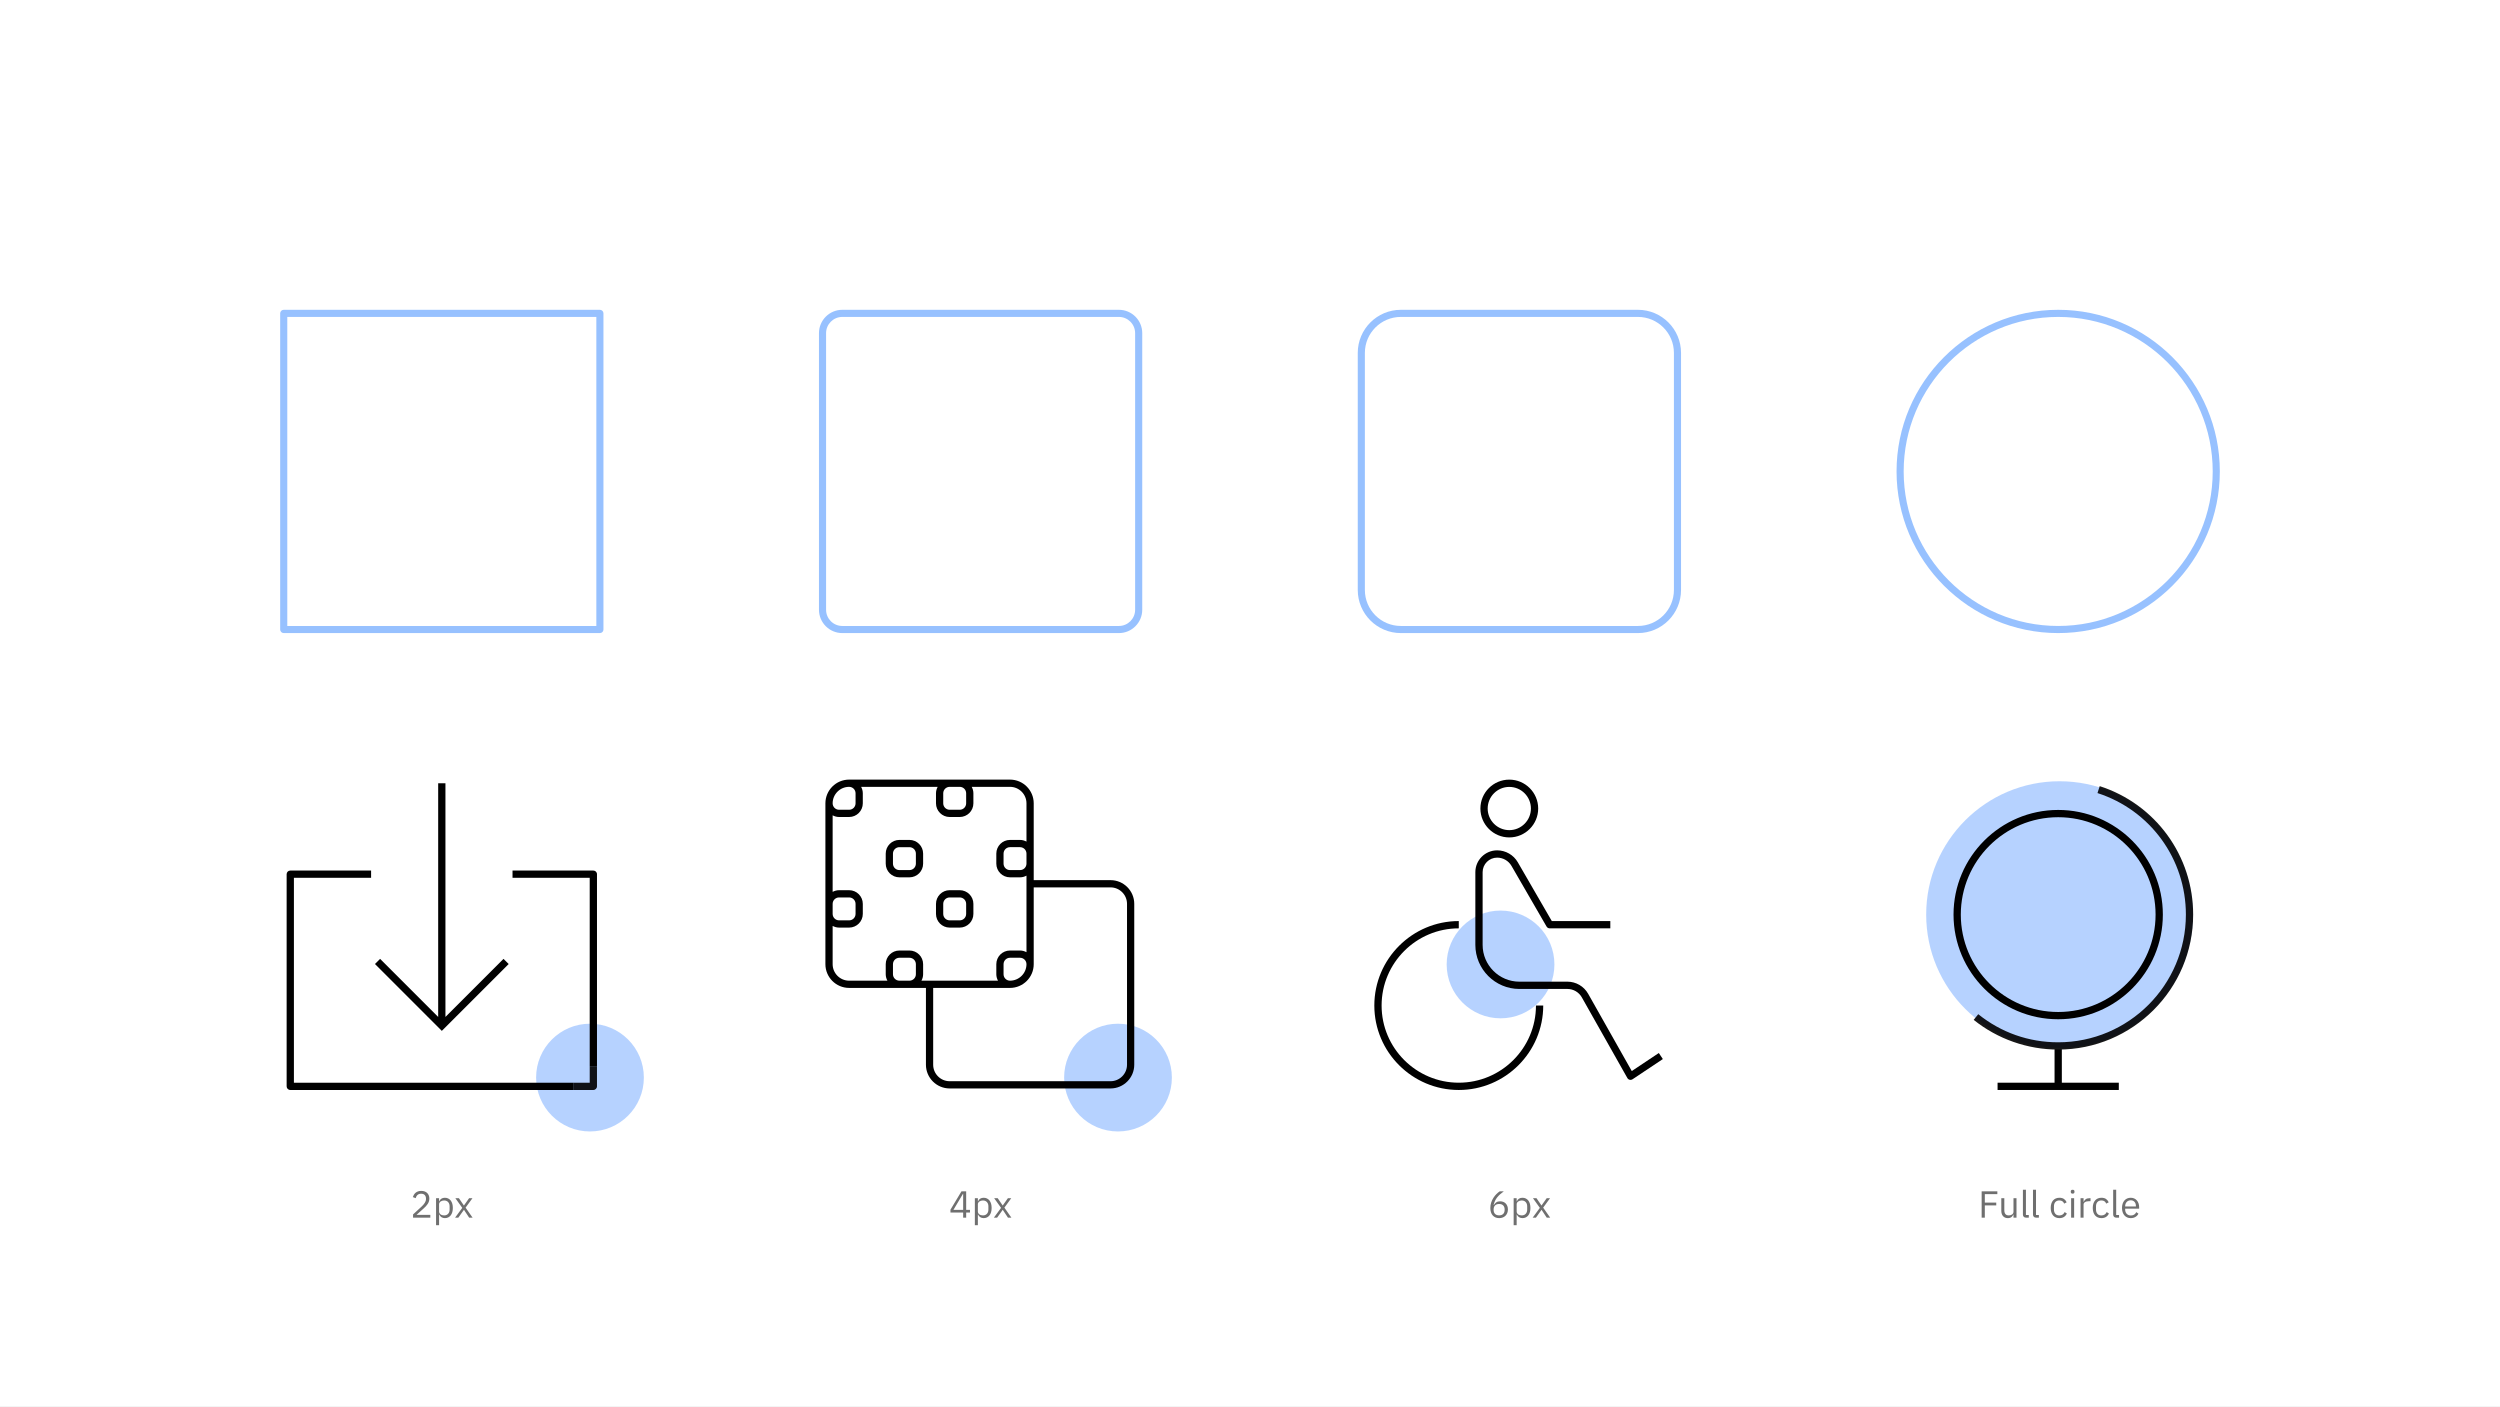
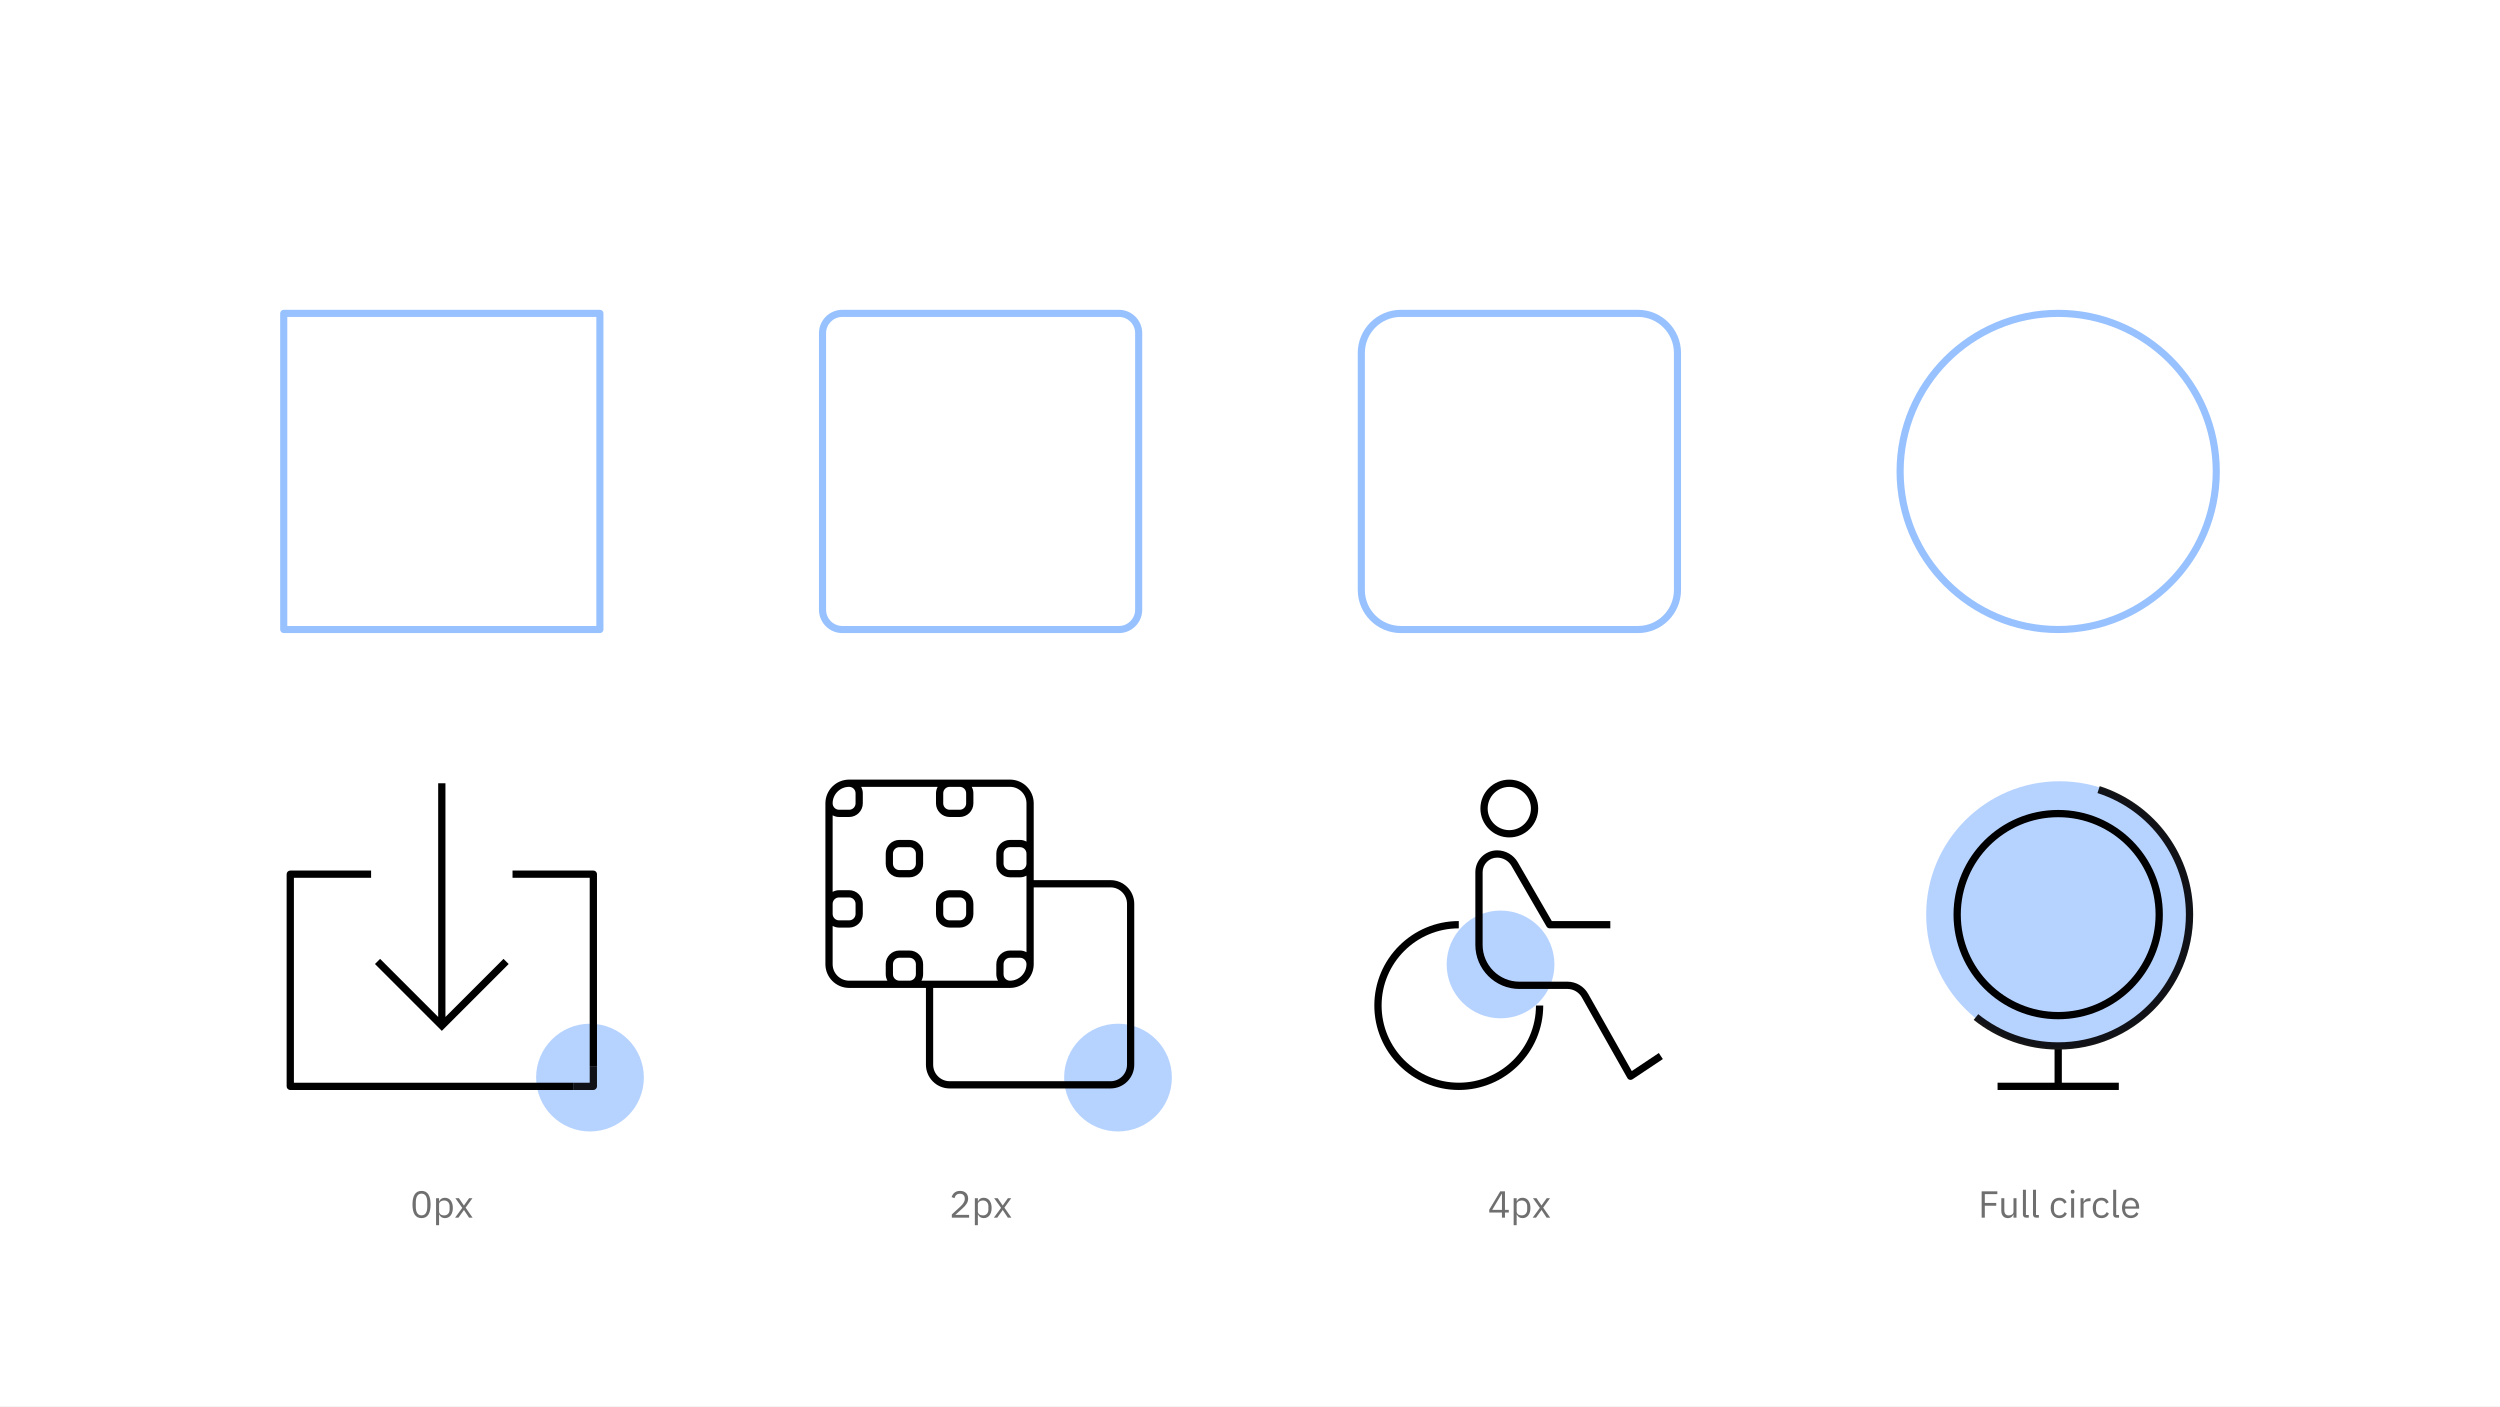
<svg xmlns="http://www.w3.org/2000/svg" width="928px" height="522px" viewBox="0 0 928 522" version="1.1">
  <g id="Artboard" stroke="none" stroke-width="1" fill="none" fill-rule="evenodd">
-     <rect id="Rectangle-3-Copy-45" fill="#FFFFFF" x="0" y="0" width="928" height="522" />
+     <rect id="Rectangle-3-Copy-36" fill="#FFFFFF" x="0" y="0" width="928" height="522" />
    <circle id="Oval-5-Copy-8" fill="#6EA6FF" style="mix-blend-mode: multiply;" opacity="0.5" cx="415" cy="400" r="20" />
    <g id="Group-9-Copy-2" transform="translate(504, 287)">
      <polygon id="Fill-1" points="0 120 120 120 120 0 0 0" />
      <g id="Group-8" transform="translate(3.75, 0)" fill="#000000">
        <path d="M52.5,5.101 C48.075,5.101 44.475,8.701 44.475,13.127 C44.475,17.548 48.075,21.148 52.5,21.148 C56.925,21.148 60.525,17.548 60.525,13.127 C60.525,8.701 56.925,5.101 52.5,5.101 M52.5,23.852 C46.586,23.852 41.775,19.04 41.775,13.127 C41.775,7.209 46.586,2.398 52.5,2.398 C58.414,2.398 63.225,7.209 63.225,13.127 C63.225,19.04 58.414,23.852 52.5,23.852" id="Fill-2" />
        <path d="M33.75,117.602 C16.462,117.602 2.4,103.535 2.4,86.251 C2.4,68.964 16.462,54.898 33.75,54.898 L33.75,57.602 C17.951,57.602 5.1,70.453 5.1,86.251 C5.1,102.05 17.951,114.898 33.75,114.898 C49.549,114.898 62.4,102.05 62.4,86.251 L65.1,86.251 C65.1,103.535 51.038,117.602 33.75,117.602" id="Fill-4" />
        <path d="M97.5,113.852 C97.395,113.852 97.29,113.837 97.189,113.814 C96.821,113.728 96.51,113.488 96.326,113.162 L79.425,83.225 C78.338,81.294 76.282,80.098 74.066,80.098 L56.25,80.102 C47.235,80.102 39.9,72.766 39.9,63.752 L39.9,36.744 C39.9,32.282 43.53,28.648 47.996,28.648 C51.142,28.648 54.079,30.343 55.654,33.069 L68.28,54.898 L90,54.898 L90,57.602 L67.5,57.602 C67.02,57.602 66.574,57.343 66.33,56.926 L53.318,34.423 C52.222,32.525 50.182,31.352 47.996,31.352 C45.019,31.352 42.6,33.774 42.6,36.744 L42.6,63.752 C42.6,71.274 48.724,77.398 56.25,77.398 L74.066,77.394 C77.257,77.394 80.209,79.119 81.776,81.898 L97.961,110.57 L108,103.876 L109.5,106.123 L98.25,113.623 C98.025,113.773 97.763,113.852 97.5,113.852" id="Fill-6" />
      </g>
    </g>
-     <path d="M106.641,232.359 L221.359,232.359 L221.359,117.641 L106.641,117.641 L106.641,232.359 Z M222.68,235 L105.32,235 C104.59,235 104,234.41 104,233.68 L104,116.32 C104,115.59 104.59,115 105.32,115 L222.68,115 C223.41,115 224,115.59 224,116.32 L224,233.68 C224,234.41 223.41,235 222.68,235 Z" id="Fill-1-Copy" fill="#97C1FF" />
-     <path d="M312.655,117.641 C309.34,117.641 306.641,120.34 306.641,123.655 L306.641,226.345 C306.641,229.66 309.34,232.359 312.655,232.359 L415.345,232.359 C418.66,232.359 421.359,229.66 421.359,226.345 L421.359,123.655 C421.359,120.34 418.66,117.641 415.345,117.641 L312.655,117.641 Z M415.345,235 L312.655,235 C307.884,235 304,231.116 304,226.345 L304,123.655 C304,118.884 307.884,115 312.655,115 L415.345,115 C420.116,115 424,118.884 424,123.655 L424,226.345 C424,231.116 420.116,235 415.345,235 Z" id="Fill-3-Copy" fill="#97C1FF" />
-     <path d="M519.99,117.641 C512.63,117.641 506.641,123.63 506.641,130.99 L506.641,219.01 C506.641,226.37 512.63,232.359 519.99,232.359 L608.01,232.359 C615.37,232.359 621.359,226.37 621.359,219.01 L621.359,130.99 C621.359,123.63 615.37,117.641 608.01,117.641 L519.99,117.641 Z M608.01,235 L519.99,235 C511.174,235 504,227.826 504,219.01 L504,130.99 C504,122.174 511.174,115 519.99,115 L608.01,115 C616.826,115 624,122.174 624,130.99 L624,219.01 C624,227.826 616.826,235 608.01,235 Z" id="Fill-4-Copy" fill="#97C1FF" />
+     <path d="M106.641,232.359 L221.359,232.359 L221.359,117.641 L106.641,117.641 L106.641,232.359 Z M222.68,235 L105.32,235 C104.59,235 104,234.41 104,233.68 L104,116.32 C104,115.59 104.59,115 105.32,115 L222.68,115 C223.41,115 224,115.59 224,116.32 L224,233.68 C224,234.41 223.41,235 222.68,235 L222.68,235 Z" id="Fill-1-Copy" fill="#97C1FF" />
+     <path d="M312.655,117.641 C309.34,117.641 306.641,120.34 306.641,123.655 L306.641,226.345 C306.641,229.66 309.34,232.359 312.655,232.359 L415.345,232.359 C418.66,232.359 421.359,229.66 421.359,226.345 L421.359,123.655 C421.359,120.34 418.66,117.641 415.345,117.641 L312.655,117.641 Z M415.345,235 L312.655,235 C307.884,235 304,231.116 304,226.345 L304,123.655 C304,118.884 307.884,115 312.655,115 L415.345,115 C420.116,115 424,118.884 424,123.655 L424,226.345 C424,231.116 420.116,235 415.345,235 L415.345,235 Z" id="Fill-3-Copy" fill="#97C1FF" />
+     <path d="M519.99,117.641 C512.63,117.641 506.641,123.63 506.641,130.99 L506.641,219.01 C506.641,226.37 512.63,232.359 519.99,232.359 L608.01,232.359 C615.37,232.359 621.359,226.37 621.359,219.01 L621.359,130.99 C621.359,123.63 615.37,117.641 608.01,117.641 L519.99,117.641 Z M608.01,235 L519.99,235 C511.174,235 504,227.826 504,219.01 L504,130.99 C504,122.174 511.174,115 519.99,115 L608.01,115 C616.826,115 624,122.174 624,130.99 L624,219.01 C624,227.826 616.826,235 608.01,235 L608.01,235 Z" id="Fill-4-Copy" fill="#97C1FF" />
    <path d="M764,117.641 C732.372,117.641 706.641,143.372 706.641,175 C706.641,206.628 732.372,232.359 764,232.359 C795.628,232.359 821.359,206.628 821.359,175 C821.359,143.372 795.628,117.641 764,117.641 M764,235 C730.916,235 704,208.084 704,175 C704,141.916 730.916,115 764,115 C797.084,115 824,141.916 824,175 C824,208.084 797.084,235 764,235" id="Fill-5-Copy" fill="#97C1FF" />
    <g id="Group-10-Copy" transform="translate(104, 287)">
      <polygon id="Fill-1" fill="#FFFFFF" points="0 120 120 120 120 0 0 0" />
      <polygon id="Fill-2" fill="#000000" points="82.91 68.932 61.348 90.49 61.348 3.749 58.651 3.749 58.651 90.49 37.089 68.932 35.18 70.841 60.002 95.658 84.819 70.841" />
      <g id="Group-9" transform="translate(2, 35.75)">
        <path d="M114.25,81.85 L106.75,81.85 L106.75,79.15 L112.9,79.15 L112.9,73 L115.6,73 L115.6,80.5 C115.6,81.246 114.996,81.85 114.25,81.85" id="Fill-3" fill="#171717" />
        <path d="M112.9,73 L115.6,73 L115.6,1.75 C115.6,1.004 114.997,0.4 114.25,0.4 L84.25,0.4 L84.25,3.1 L112.9,3.1 L112.9,73 Z" id="Fill-5" fill="#000000" />
        <path d="M106.75,79.15 L3.1,79.15 L3.1,3.1 L31.75,3.1 L31.75,0.4 L1.75,0.4 C1.004,0.4 0.4,1.004 0.4,1.75 L0.4,80.5 C0.4,81.247 1.004,81.85 1.75,81.85 L106.75,81.85 L106.75,79.15 Z" id="Fill-7" fill="#000000" />
      </g>
    </g>
    <circle id="Oval-5-Copy-9" fill="#6EA6FF" style="mix-blend-mode: multiply;" opacity="0.5" cx="219" cy="400" r="20" />
    <g id="Group-9-Copy-3" transform="translate(704, 287)">
      <polygon id="Fill-1" fill="#FFFFFF" points="0 120 120 120 120 0 0 0" />
      <g id="Group-8" transform="translate(21.15, 4.75)">
        <path d="M38.85,11.6 C18.919,11.6 2.7,27.818 2.7,47.75 C2.7,67.685 18.919,83.9 38.85,83.9 C58.781,83.9 75,67.685 75,47.75 C75,27.818 58.781,11.6 38.85,11.6 M38.85,86.6 C17.43,86.6 0,69.173 0,47.75 C0,26.33 17.43,8.9 38.85,8.9 C60.27,8.9 77.7,26.33 77.7,47.75 C77.7,69.173 60.27,86.6 38.85,86.6" id="Fill-2" fill="#000000" />
        <polygon id="Fill-4" fill="#000000" points="40.2 96.5 37.5 96.5 37.5 110.15 16.35 110.15 16.35 112.85 61.35 112.85 61.35 110.15 40.2 110.15" />
        <path d="M38.85,97.85 C27.473,97.85 16.335,93.935 7.485,86.821 L9.176,84.717 C17.67,91.542 27.93,95.15 38.85,95.15 C64.987,95.15 86.25,73.887 86.25,47.75 C86.25,27.106 73.065,8.975 53.434,2.637 L54.266,0.065 C75.011,6.766 88.95,25.932 88.95,47.75 C88.95,75.376 66.476,97.85 38.85,97.85" id="Fill-6" fill="#171717" />
      </g>
    </g>
-     <path d="M159.737,452 L153.325,452 L153.325,450.796 L156.517,447.856 C156.974,447.436 157.357,446.99 157.665,446.519 C157.973,446.048 158.127,445.574 158.127,445.098 L158.127,444.93 C158.127,444.389 157.978,443.95 157.679,443.614 C157.38,443.278 156.928,443.11 156.321,443.11 C156.022,443.11 155.761,443.152 155.537,443.236 C155.313,443.32 155.119,443.437 154.956,443.586 C154.793,443.735 154.657,443.91 154.55,444.111 C154.443,444.312 154.356,444.529 154.291,444.762 L153.241,444.356 C153.334,444.067 153.463,443.784 153.626,443.509 C153.789,443.234 153.995,442.989 154.242,442.774 C154.489,442.559 154.788,442.387 155.138,442.256 C155.488,442.125 155.901,442.06 156.377,442.06 C156.853,442.06 157.278,442.13 157.651,442.27 C158.024,442.41 158.337,442.606 158.589,442.858 C158.841,443.11 159.035,443.409 159.17,443.754 C159.305,444.099 159.373,444.482 159.373,444.902 C159.373,445.285 159.319,445.639 159.212,445.966 C159.105,446.293 158.958,446.603 158.771,446.897 C158.584,447.191 158.358,447.478 158.092,447.758 C157.826,448.038 157.539,448.318 157.231,448.598 L154.599,450.964 L159.737,450.964 L159.737,452 Z M161.865,444.776 L162.985,444.776 L162.985,445.952 L163.041,445.952 C163.228,445.495 163.501,445.156 163.86,444.937 C164.219,444.718 164.651,444.608 165.155,444.608 C165.603,444.608 166.009,444.697 166.373,444.874 C166.737,445.051 167.047,445.303 167.304,445.63 C167.561,445.957 167.757,446.353 167.892,446.82 C168.027,447.287 168.095,447.809 168.095,448.388 C168.095,448.967 168.027,449.489 167.892,449.956 C167.757,450.423 167.561,450.819 167.304,451.146 C167.047,451.473 166.737,451.725 166.373,451.902 C166.009,452.079 165.603,452.168 165.155,452.168 C164.175,452.168 163.47,451.72 163.041,450.824 L162.985,450.824 L162.985,454.8 L161.865,454.8 L161.865,444.776 Z M164.847,451.16 C165.482,451.16 165.981,450.962 166.345,450.565 C166.709,450.168 166.891,449.648 166.891,449.004 L166.891,447.772 C166.891,447.128 166.709,446.608 166.345,446.211 C165.981,445.814 165.482,445.616 164.847,445.616 C164.595,445.616 164.355,445.651 164.126,445.721 C163.897,445.791 163.699,445.887 163.531,446.008 C163.363,446.129 163.23,446.276 163.132,446.449 C163.034,446.622 162.985,446.806 162.985,447.002 L162.985,449.69 C162.985,449.923 163.034,450.131 163.132,450.313 C163.23,450.495 163.363,450.649 163.531,450.775 C163.699,450.901 163.897,450.997 164.126,451.062 C164.355,451.127 164.595,451.16 164.847,451.16 Z M168.921,452 L171.595,448.36 L169.033,444.776 L170.349,444.776 L172.183,447.464 L172.225,447.464 L174.129,444.776 L175.375,444.776 L172.827,448.276 L175.431,452 L174.157,452 L172.239,449.102 L172.197,449.102 L170.125,452 L168.921,452 Z" id="2px-copy" fill="#6F6F6F" />
-     <path d="M357.525,452 L357.525,450.082 L352.807,450.082 L352.807,449.046 L356.895,442.228 L358.645,442.228 L358.645,449.102 L360.059,449.102 L360.059,450.082 L358.645,450.082 L358.645,452 L357.525,452 Z M353.913,449.102 L357.525,449.102 L357.525,443.138 L357.455,443.138 L353.913,449.102 Z M361.865,444.776 L362.985,444.776 L362.985,445.952 L363.041,445.952 C363.228,445.495 363.501,445.156 363.86,444.937 C364.219,444.718 364.651,444.608 365.155,444.608 C365.603,444.608 366.009,444.697 366.373,444.874 C366.737,445.051 367.047,445.303 367.304,445.63 C367.561,445.957 367.757,446.353 367.892,446.82 C368.027,447.287 368.095,447.809 368.095,448.388 C368.095,448.967 368.027,449.489 367.892,449.956 C367.757,450.423 367.561,450.819 367.304,451.146 C367.047,451.473 366.737,451.725 366.373,451.902 C366.009,452.079 365.603,452.168 365.155,452.168 C364.175,452.168 363.47,451.72 363.041,450.824 L362.985,450.824 L362.985,454.8 L361.865,454.8 L361.865,444.776 Z M364.847,451.16 C365.482,451.16 365.981,450.962 366.345,450.565 C366.709,450.168 366.891,449.648 366.891,449.004 L366.891,447.772 C366.891,447.128 366.709,446.608 366.345,446.211 C365.981,445.814 365.482,445.616 364.847,445.616 C364.595,445.616 364.355,445.651 364.126,445.721 C363.897,445.791 363.699,445.887 363.531,446.008 C363.363,446.129 363.23,446.276 363.132,446.449 C363.034,446.622 362.985,446.806 362.985,447.002 L362.985,449.69 C362.985,449.923 363.034,450.131 363.132,450.313 C363.23,450.495 363.363,450.649 363.531,450.775 C363.699,450.901 363.897,450.997 364.126,451.062 C364.355,451.127 364.595,451.16 364.847,451.16 Z M368.921,452 L371.595,448.36 L369.033,444.776 L370.349,444.776 L372.183,447.464 L372.225,447.464 L374.129,444.776 L375.375,444.776 L372.827,448.276 L375.431,452 L374.157,452 L372.239,449.102 L372.197,449.102 L370.125,452 L368.921,452 Z" id="4px-copy" fill="#6F6F6F" />
-     <path d="M556.489,452.168 C555.985,452.168 555.53,452.082 555.124,451.909 C554.718,451.736 554.373,451.489 554.088,451.167 C553.803,450.845 553.586,450.451 553.437,449.984 C553.288,449.517 553.213,448.995 553.213,448.416 C553.213,447.688 553.32,447.004 553.535,446.365 C553.75,445.726 554.027,445.142 554.368,444.615 C554.709,444.088 555.084,443.621 555.495,443.215 C555.906,442.809 556.307,442.48 556.699,442.228 L558.211,442.228 C557.688,442.611 557.222,442.984 556.811,443.348 C556.4,443.712 556.041,444.092 555.733,444.489 C555.425,444.886 555.164,445.31 554.949,445.763 C554.734,446.216 554.562,446.727 554.431,447.296 L554.501,447.324 C554.734,446.923 555.035,446.589 555.404,446.323 C555.773,446.057 556.256,445.924 556.853,445.924 C557.273,445.924 557.66,445.994 558.015,446.134 C558.37,446.274 558.673,446.475 558.925,446.736 C559.177,446.997 559.375,447.315 559.52,447.688 C559.665,448.061 559.737,448.477 559.737,448.934 C559.737,449.41 559.66,449.846 559.506,450.243 C559.352,450.64 559.133,450.98 558.848,451.265 C558.563,451.55 558.22,451.771 557.819,451.93 C557.418,452.089 556.974,452.168 556.489,452.168 Z M556.475,451.146 C557.119,451.146 557.621,450.969 557.98,450.614 C558.339,450.259 558.519,449.751 558.519,449.088 L558.519,448.976 C558.519,448.313 558.339,447.805 557.98,447.45 C557.621,447.095 557.119,446.918 556.475,446.918 C555.831,446.918 555.329,447.095 554.97,447.45 C554.611,447.805 554.431,448.313 554.431,448.976 L554.431,449.088 C554.431,449.751 554.611,450.259 554.97,450.614 C555.329,450.969 555.831,451.146 556.475,451.146 Z M561.865,444.776 L562.985,444.776 L562.985,445.952 L563.041,445.952 C563.228,445.495 563.501,445.156 563.86,444.937 C564.219,444.718 564.651,444.608 565.155,444.608 C565.603,444.608 566.009,444.697 566.373,444.874 C566.737,445.051 567.047,445.303 567.304,445.63 C567.561,445.957 567.757,446.353 567.892,446.82 C568.027,447.287 568.095,447.809 568.095,448.388 C568.095,448.967 568.027,449.489 567.892,449.956 C567.757,450.423 567.561,450.819 567.304,451.146 C567.047,451.473 566.737,451.725 566.373,451.902 C566.009,452.079 565.603,452.168 565.155,452.168 C564.175,452.168 563.47,451.72 563.041,450.824 L562.985,450.824 L562.985,454.8 L561.865,454.8 L561.865,444.776 Z M564.847,451.16 C565.482,451.16 565.981,450.962 566.345,450.565 C566.709,450.168 566.891,449.648 566.891,449.004 L566.891,447.772 C566.891,447.128 566.709,446.608 566.345,446.211 C565.981,445.814 565.482,445.616 564.847,445.616 C564.595,445.616 564.355,445.651 564.126,445.721 C563.897,445.791 563.699,445.887 563.531,446.008 C563.363,446.129 563.23,446.276 563.132,446.449 C563.034,446.622 562.985,446.806 562.985,447.002 L562.985,449.69 C562.985,449.923 563.034,450.131 563.132,450.313 C563.23,450.495 563.363,450.649 563.531,450.775 C563.699,450.901 563.897,450.997 564.126,451.062 C564.355,451.127 564.595,451.16 564.847,451.16 Z M568.921,452 L571.595,448.36 L569.033,444.776 L570.349,444.776 L572.183,447.464 L572.225,447.464 L574.129,444.776 L575.375,444.776 L572.827,448.276 L575.431,452 L574.157,452 L572.239,449.102 L572.197,449.102 L570.125,452 L568.921,452 Z" id="6px-copy" fill="#6F6F6F" />
-     <path d="M735.59,452 L735.59,442.228 L741.414,442.228 L741.414,443.264 L736.766,443.264 L736.766,446.4 L741.008,446.4 L741.008,447.436 L736.766,447.436 L736.766,452 L735.59,452 Z M747.406,450.824 L747.35,450.824 C747.275,450.992 747.184,451.158 747.077,451.321 C746.97,451.484 746.837,451.629 746.678,451.755 C746.519,451.881 746.328,451.981 746.104,452.056 C745.88,452.131 745.619,452.168 745.32,452.168 C744.573,452.168 743.981,451.928 743.542,451.447 C743.103,450.966 742.884,450.287 742.884,449.41 L742.884,444.776 L744.004,444.776 L744.004,449.214 C744.004,450.511 744.555,451.16 745.656,451.16 C745.88,451.16 746.097,451.132 746.307,451.076 C746.517,451.02 746.704,450.936 746.867,450.824 C747.03,450.712 747.161,450.57 747.259,450.397 C747.357,450.224 747.406,450.017 747.406,449.774 L747.406,444.776 L748.526,444.776 L748.526,452 L747.406,452 L747.406,450.824 Z M752.096,452 C751.704,452 751.408,451.89 751.207,451.671 C751.006,451.452 750.906,451.174 750.906,450.838 L750.906,441.64 L752.026,441.64 L752.026,451.02 L753.09,451.02 L753.09,452 L752.096,452 Z M755.834,452 C755.442,452 755.146,451.89 754.945,451.671 C754.744,451.452 754.644,451.174 754.644,450.838 L754.644,441.64 L755.764,441.64 L755.764,451.02 L756.828,451.02 L756.828,452 L755.834,452 Z M764.444,452.168 C763.94,452.168 763.487,452.079 763.086,451.902 C762.685,451.725 762.346,451.473 762.071,451.146 C761.796,450.819 761.586,450.423 761.441,449.956 C761.296,449.489 761.224,448.967 761.224,448.388 C761.224,447.809 761.296,447.287 761.441,446.82 C761.586,446.353 761.796,445.957 762.071,445.63 C762.346,445.303 762.685,445.051 763.086,444.874 C763.487,444.697 763.94,444.608 764.444,444.608 C765.163,444.608 765.739,444.764 766.173,445.077 C766.607,445.39 766.931,445.798 767.146,446.302 L766.208,446.778 C766.077,446.405 765.863,446.115 765.564,445.91 C765.265,445.705 764.892,445.602 764.444,445.602 C764.108,445.602 763.814,445.656 763.562,445.763 C763.31,445.87 763.1,446.02 762.932,446.211 C762.764,446.402 762.638,446.631 762.554,446.897 C762.47,447.163 762.428,447.455 762.428,447.772 L762.428,449.004 C762.428,449.639 762.598,450.159 762.939,450.565 C763.28,450.971 763.781,451.174 764.444,451.174 C765.349,451.174 766.003,450.754 766.404,449.914 L767.216,450.46 C766.983,450.983 766.635,451.398 766.173,451.706 C765.711,452.014 765.135,452.168 764.444,452.168 Z M769.358,443.082 C769.115,443.082 768.94,443.024 768.833,442.907 C768.726,442.79 768.672,442.639 768.672,442.452 L768.672,442.27 C768.672,442.083 768.726,441.932 768.833,441.815 C768.94,441.698 769.115,441.64 769.358,441.64 C769.601,441.64 769.776,441.698 769.883,441.815 C769.99,441.932 770.044,442.083 770.044,442.27 L770.044,442.452 C770.044,442.639 769.99,442.79 769.883,442.907 C769.776,443.024 769.601,443.082 769.358,443.082 Z M768.798,444.776 L769.918,444.776 L769.918,452 L768.798,452 L768.798,444.776 Z M772.298,452 L772.298,444.776 L773.418,444.776 L773.418,446.106 L773.488,446.106 C773.619,445.761 773.852,445.453 774.188,445.182 C774.524,444.911 774.986,444.776 775.574,444.776 L776.008,444.776 L776.008,445.896 L775.35,445.896 C774.743,445.896 774.27,446.01 773.929,446.239 C773.588,446.468 773.418,446.755 773.418,447.1 L773.418,452 L772.298,452 Z M780.054,452.168 C779.55,452.168 779.097,452.079 778.696,451.902 C778.295,451.725 777.956,451.473 777.681,451.146 C777.406,450.819 777.196,450.423 777.051,449.956 C776.906,449.489 776.834,448.967 776.834,448.388 C776.834,447.809 776.906,447.287 777.051,446.82 C777.196,446.353 777.406,445.957 777.681,445.63 C777.956,445.303 778.295,445.051 778.696,444.874 C779.097,444.697 779.55,444.608 780.054,444.608 C780.773,444.608 781.349,444.764 781.783,445.077 C782.217,445.39 782.541,445.798 782.756,446.302 L781.818,446.778 C781.687,446.405 781.473,446.115 781.174,445.91 C780.875,445.705 780.502,445.602 780.054,445.602 C779.718,445.602 779.424,445.656 779.172,445.763 C778.92,445.87 778.71,446.02 778.542,446.211 C778.374,446.402 778.248,446.631 778.164,446.897 C778.08,447.163 778.038,447.455 778.038,447.772 L778.038,449.004 C778.038,449.639 778.208,450.159 778.549,450.565 C778.89,450.971 779.391,451.174 780.054,451.174 C780.959,451.174 781.613,450.754 782.014,449.914 L782.826,450.46 C782.593,450.983 782.245,451.398 781.783,451.706 C781.321,452.014 780.745,452.168 780.054,452.168 Z M785.598,452 C785.206,452 784.91,451.89 784.709,451.671 C784.508,451.452 784.408,451.174 784.408,450.838 L784.408,441.64 L785.528,441.64 L785.528,451.02 L786.592,451.02 L786.592,452 L785.598,452 Z M790.932,452.168 C790.437,452.168 789.992,452.079 789.595,451.902 C789.198,451.725 788.858,451.47 788.573,451.139 C788.288,450.808 788.069,450.411 787.915,449.949 C787.761,449.487 787.684,448.967 787.684,448.388 C787.684,447.819 787.761,447.301 787.915,446.834 C788.069,446.367 788.288,445.968 788.573,445.637 C788.858,445.306 789.198,445.051 789.595,444.874 C789.992,444.697 790.437,444.608 790.932,444.608 C791.417,444.608 791.851,444.697 792.234,444.874 C792.617,445.051 792.943,445.296 793.214,445.609 C793.485,445.922 793.692,446.293 793.837,446.722 C793.982,447.151 794.054,447.623 794.054,448.136 L794.054,448.668 L788.86,448.668 L788.86,449.004 C788.86,449.312 788.909,449.599 789.007,449.865 C789.105,450.131 789.245,450.362 789.427,450.558 C789.609,450.754 789.833,450.908 790.099,451.02 C790.365,451.132 790.666,451.188 791.002,451.188 C791.459,451.188 791.858,451.081 792.199,450.866 C792.54,450.651 792.803,450.343 792.99,449.942 L793.788,450.516 C793.555,451.011 793.191,451.41 792.696,451.713 C792.201,452.016 791.613,452.168 790.932,452.168 Z M790.932,445.546 C790.624,445.546 790.344,445.6 790.092,445.707 C789.84,445.814 789.623,445.966 789.441,446.162 C789.259,446.358 789.117,446.589 789.014,446.855 C788.911,447.121 788.86,447.413 788.86,447.73 L788.86,447.828 L792.85,447.828 L792.85,447.674 C792.85,447.03 792.675,446.514 792.325,446.127 C791.975,445.74 791.511,445.546 790.932,445.546 Z" id="Full-circle-Copy" fill="#6F6F6F" />
+     <path d="M156.475,452.168 C154.137,452.168 153.115,450.306 153.115,447.114 C153.115,443.922 154.137,442.06 156.475,442.06 C158.813,442.06 159.835,443.922 159.835,447.114 C159.835,450.306 158.813,452.168 156.475,452.168 Z M156.475,451.146 C158.001,451.146 158.603,449.802 158.603,447.912 L158.603,446.316 C158.603,444.426 158.001,443.082 156.475,443.082 C154.949,443.082 154.347,444.426 154.347,446.316 L154.347,447.912 C154.347,449.802 154.949,451.146 156.475,451.146 Z M161.865,454.8 L161.865,444.776 L162.985,444.776 L162.985,445.952 L163.041,445.952 C163.419,445.042 164.161,444.608 165.155,444.608 C166.961,444.608 168.095,446.078 168.095,448.388 C168.095,450.698 166.961,452.168 165.155,452.168 C164.161,452.168 163.475,451.72 163.041,450.824 L162.985,450.824 L162.985,454.8 L161.865,454.8 Z M164.847,451.16 C166.107,451.16 166.891,450.292 166.891,449.004 L166.891,447.772 C166.891,446.484 166.107,445.616 164.847,445.616 C163.825,445.616 162.985,446.204 162.985,447.002 L162.985,449.69 C162.985,450.628 163.825,451.16 164.847,451.16 Z M168.921,452 L171.595,448.36 L169.033,444.776 L170.349,444.776 L172.183,447.464 L172.225,447.464 L174.129,444.776 L175.375,444.776 L172.827,448.276 L175.431,452 L174.115,452 L172.239,449.172 L172.197,449.172 L170.167,452 L168.921,452 Z" id="0px" fill="#6F6F6F" fill-rule="nonzero" />
+     <path d="M359.737,450.964 L359.737,452 L353.325,452 L353.325,450.796 L356.517,447.856 C357.427,447.016 358.127,446.036 358.127,445.098 L358.127,444.93 C358.127,443.852 357.525,443.11 356.321,443.11 C355.117,443.11 354.557,443.838 354.291,444.762 L353.241,444.356 C353.619,443.208 354.487,442.06 356.377,442.06 C358.281,442.06 359.373,443.236 359.373,444.902 C359.373,446.414 358.477,447.478 357.231,448.598 L354.599,450.964 L359.737,450.964 Z M361.865,454.8 L361.865,444.776 L362.985,444.776 L362.985,445.952 L363.041,445.952 C363.419,445.042 364.161,444.608 365.155,444.608 C366.961,444.608 368.095,446.078 368.095,448.388 C368.095,450.698 366.961,452.168 365.155,452.168 C364.161,452.168 363.475,451.72 363.041,450.824 L362.985,450.824 L362.985,454.8 L361.865,454.8 Z M364.847,451.16 C366.107,451.16 366.891,450.292 366.891,449.004 L366.891,447.772 C366.891,446.484 366.107,445.616 364.847,445.616 C363.825,445.616 362.985,446.204 362.985,447.002 L362.985,449.69 C362.985,450.628 363.825,451.16 364.847,451.16 Z M368.921,452 L371.595,448.36 L369.033,444.776 L370.349,444.776 L372.183,447.464 L372.225,447.464 L374.129,444.776 L375.375,444.776 L372.827,448.276 L375.431,452 L374.115,452 L372.239,449.172 L372.197,449.172 L370.167,452 L368.921,452 Z" id="2px" fill="#6F6F6F" fill-rule="nonzero" />
+     <path d="M558.645,452 L557.525,452 L557.525,450.082 L552.807,450.082 L552.807,449.046 L556.895,442.228 L558.645,442.228 L558.645,449.102 L560.059,449.102 L560.059,450.082 L558.645,450.082 L558.645,452 Z M557.455,443.138 L553.913,449.102 L557.525,449.102 L557.525,443.138 L557.455,443.138 Z M561.865,454.8 L561.865,444.776 L562.985,444.776 L562.985,445.952 L563.041,445.952 C563.419,445.042 564.161,444.608 565.155,444.608 C566.961,444.608 568.095,446.078 568.095,448.388 C568.095,450.698 566.961,452.168 565.155,452.168 C564.161,452.168 563.475,451.72 563.041,450.824 L562.985,450.824 L562.985,454.8 L561.865,454.8 Z M564.847,451.16 C566.107,451.16 566.891,450.292 566.891,449.004 L566.891,447.772 C566.891,446.484 566.107,445.616 564.847,445.616 C563.825,445.616 562.985,446.204 562.985,447.002 L562.985,449.69 C562.985,450.628 563.825,451.16 564.847,451.16 Z M568.921,452 L571.595,448.36 L569.033,444.776 L570.349,444.776 L572.183,447.464 L572.225,447.464 L574.129,444.776 L575.375,444.776 L572.827,448.276 L575.431,452 L574.115,452 L572.239,449.172 L572.197,449.172 L570.167,452 L568.921,452 Z" id="4px" fill="#6F6F6F" fill-rule="nonzero" />
+     <path d="M736.766,452 L735.59,452 L735.59,442.228 L741.414,442.228 L741.414,443.264 L736.766,443.264 L736.766,446.54 L741.008,446.54 L741.008,447.576 L736.766,447.576 L736.766,452 Z M747.406,452 L747.406,450.824 L747.35,450.824 C747.07,451.51 746.524,452.168 745.32,452.168 C743.836,452.168 742.884,451.16 742.884,449.41 L742.884,444.776 L744.004,444.776 L744.004,449.214 C744.004,450.502 744.578,451.16 745.656,451.16 C746.538,451.16 747.406,450.726 747.406,449.774 L747.406,444.776 L748.526,444.776 L748.526,452 L747.406,452 Z M753.09,452 L752.096,452 C751.326,452 750.906,451.51 750.906,450.838 L750.906,441.64 L752.026,441.64 L752.026,451.02 L753.09,451.02 L753.09,452 Z M756.828,452 L755.834,452 C755.064,452 754.644,451.51 754.644,450.838 L754.644,441.64 L755.764,441.64 L755.764,451.02 L756.828,451.02 L756.828,452 Z M764.444,452.168 C762.414,452.168 761.224,450.698 761.224,448.388 C761.224,446.078 762.414,444.608 764.444,444.608 C765.872,444.608 766.726,445.308 767.146,446.302 L766.208,446.778 C765.942,446.036 765.326,445.602 764.444,445.602 C763.114,445.602 762.428,446.512 762.428,447.772 L762.428,449.004 C762.428,450.264 763.114,451.174 764.444,451.174 C765.354,451.174 766.012,450.74 766.404,449.914 L767.216,450.46 C766.754,451.496 765.816,452.168 764.444,452.168 Z M769.358,443.082 C768.882,443.082 768.672,442.83 768.672,442.452 L768.672,442.27 C768.672,441.892 768.882,441.64 769.358,441.64 C769.834,441.64 770.044,441.892 770.044,442.27 L770.044,442.452 C770.044,442.83 769.834,443.082 769.358,443.082 Z M768.798,452 L768.798,444.776 L769.918,444.776 L769.918,452 L768.798,452 Z M773.418,452 L772.298,452 L772.298,444.776 L773.418,444.776 L773.418,446.106 L773.488,446.106 C773.74,445.42 774.398,444.776 775.574,444.776 L776.008,444.776 L776.008,445.896 L775.35,445.896 C774.146,445.896 773.418,446.414 773.418,447.1 L773.418,452 Z M780.054,452.168 C778.024,452.168 776.834,450.698 776.834,448.388 C776.834,446.078 778.024,444.608 780.054,444.608 C781.482,444.608 782.336,445.308 782.756,446.302 L781.818,446.778 C781.552,446.036 780.936,445.602 780.054,445.602 C778.724,445.602 778.038,446.512 778.038,447.772 L778.038,449.004 C778.038,450.264 778.724,451.174 780.054,451.174 C780.964,451.174 781.622,450.74 782.014,449.914 L782.826,450.46 C782.364,451.496 781.426,452.168 780.054,452.168 Z M786.592,452 L785.598,452 C784.828,452 784.408,451.51 784.408,450.838 L784.408,441.64 L785.528,441.64 L785.528,451.02 L786.592,451.02 L786.592,452 Z M790.932,452.168 C788.972,452.168 787.684,450.684 787.684,448.388 C787.684,446.092 788.972,444.608 790.932,444.608 C792.864,444.608 794.054,446.092 794.054,448.136 L794.054,448.668 L788.86,448.668 L788.86,449.004 C788.86,450.25 789.658,451.188 791.002,451.188 C791.912,451.188 792.612,450.74 792.99,449.942 L793.788,450.516 C793.326,451.496 792.29,452.168 790.932,452.168 Z M790.932,445.546 C789.714,445.546 788.86,446.47 788.86,447.73 L788.86,447.828 L792.85,447.828 L792.85,447.674 C792.85,446.4 792.08,445.546 790.932,445.546 Z" id="Fullcircle" fill="#6F6F6F" fill-rule="nonzero" />
    <circle id="Oval-5-Copy-10" fill="#6EA6FF" style="mix-blend-mode: multiply;" opacity="0.5" cx="557" cy="358" r="20" />
    <circle id="Oval-5-Copy-11" fill="#6EA6FF" style="mix-blend-mode: multiply;" opacity="0.5" cx="764.5" cy="339.5" r="49.5" />
    <g id="Group-9-Copy-4" transform="translate(304, 287)">
      <polygon id="Fill-1" points="0 119.423 119.423 119.423 119.423 0 0 0" />
      <g id="Group-8" fill="#000000">
-         <path d="M29.856,27.469 C28.538,27.469 27.467,28.54 27.467,29.857 L27.467,33.589 C27.467,34.903 28.538,35.974 29.856,35.974 L33.588,35.974 C34.905,35.974 35.976,34.903 35.976,33.589 L35.976,29.857 C35.976,28.54 34.905,27.469 33.588,27.469 L29.856,27.469 Z M33.588,38.665 L29.856,38.665 C27.057,38.665 24.78,36.388 24.78,33.589 L24.78,29.857 C24.78,27.058 27.057,24.778 29.856,24.778 L33.588,24.778 C36.387,24.778 38.663,27.058 38.663,29.857 L38.663,33.589 C38.663,36.388 36.387,38.665 33.588,38.665 Z" id="Fill-2" />
-         <path d="M48.516,46.129 C47.198,46.129 46.127,47.2 46.127,48.517 L46.127,52.249 C46.127,53.563 47.198,54.634 48.516,54.634 L52.247,54.634 C53.565,54.634 54.636,53.563 54.636,52.249 L54.636,48.517 C54.636,47.2 53.565,46.129 52.247,46.129 L48.516,46.129 Z M52.247,57.324 L48.516,57.324 C45.717,57.324 43.44,55.048 43.44,52.249 L43.44,48.517 C43.44,45.718 45.717,43.438 48.516,43.438 L52.247,43.438 C55.046,43.438 57.323,45.718 57.323,48.517 L57.323,52.249 C57.323,55.048 55.046,57.324 52.247,57.324 Z" id="Fill-4" />
-         <path d="M114.348,108.227 C114.348,111.601 111.601,114.347 108.227,114.347 L48.516,114.347 C45.142,114.347 42.395,111.601 42.395,108.227 L42.395,79.715 L70.908,79.715 C75.763,79.715 79.715,75.766 79.715,70.907 L79.715,42.395 L108.227,42.395 C111.601,42.395 114.348,45.142 114.348,48.516 L114.348,108.227 Z M29.856,77.028 C28.539,77.028 27.468,75.957 27.468,74.639 L27.468,70.907 C27.468,69.59 28.539,68.519 29.856,68.519 L33.588,68.519 C34.905,68.519 35.976,69.59 35.976,70.907 L35.976,74.639 C35.976,75.957 34.905,77.028 33.588,77.028 L29.856,77.028 Z M68.519,74.639 L68.519,70.907 C68.519,69.59 69.59,68.519 70.908,68.519 L74.64,68.519 C75.957,68.519 77.028,69.59 77.028,70.907 C77.028,74.281 74.281,77.028 70.908,77.028 C69.59,77.028 68.519,75.957 68.519,74.639 Z M5.076,70.907 L5.076,56.7 C5.792,57.084 6.595,57.323 7.464,57.323 L11.196,57.323 C13.995,57.323 16.272,55.046 16.272,52.247 L16.272,48.516 C16.272,45.717 13.995,43.44 11.196,43.44 L7.464,43.44 C6.595,43.44 5.792,43.679 5.076,44.063 L5.076,15.648 C5.792,16.033 6.595,16.271 7.464,16.271 L11.196,16.271 C13.995,16.271 16.272,13.995 16.272,11.196 L16.272,7.464 C16.272,6.598 16.033,5.792 15.648,5.075 L44.064,5.075 C43.679,5.792 43.44,6.598 43.44,7.464 L43.44,11.196 C43.44,13.995 45.717,16.271 48.516,16.271 L52.248,16.271 C55.047,16.271 57.323,13.995 57.323,11.196 L57.323,7.464 C57.323,6.598 57.084,5.792 56.7,5.075 L70.908,5.075 C74.281,5.075 77.028,7.822 77.028,11.196 L77.028,25.403 C76.312,25.019 75.505,24.78 74.64,24.78 L70.908,24.78 C68.109,24.78 65.832,27.057 65.832,29.856 L65.832,33.588 C65.832,36.387 68.109,38.663 70.908,38.663 L74.64,38.663 C75.505,38.663 76.312,38.424 77.028,38.04 L77.028,66.455 C76.312,66.071 75.505,65.832 74.64,65.832 L70.908,65.832 C68.109,65.832 65.832,68.108 65.832,70.907 L65.832,74.639 C65.832,75.505 66.071,76.311 66.455,77.028 L38.04,77.028 C38.425,76.311 38.663,75.505 38.663,74.639 L38.663,70.907 C38.663,68.108 36.387,65.832 33.588,65.832 L29.856,65.832 C27.057,65.832 24.781,68.108 24.781,70.907 L24.781,74.639 C24.781,75.505 25.019,76.311 25.404,77.028 L11.196,77.028 C7.823,77.028 5.076,74.281 5.076,70.907 Z M5.076,48.516 C5.076,47.198 6.147,46.127 7.464,46.127 L11.196,46.127 C12.514,46.127 13.585,47.198 13.585,48.516 L13.585,52.247 C13.585,53.565 12.514,54.636 11.196,54.636 L7.464,54.636 C6.147,54.636 5.076,53.565 5.076,52.247 L5.076,48.516 Z M11.196,5.075 C12.514,5.075 13.585,6.147 13.585,7.464 L13.585,11.196 C13.585,12.513 12.514,13.584 11.196,13.584 L7.464,13.584 C6.147,13.584 5.076,12.513 5.076,11.196 C5.076,7.822 7.823,5.075 11.196,5.075 Z M52.248,5.075 C53.565,5.075 54.636,6.147 54.636,7.464 L54.636,11.196 C54.636,12.513 53.565,13.584 52.248,13.584 L48.516,13.584 C47.198,13.584 46.127,12.513 46.127,11.196 L46.127,7.464 C46.127,6.147 47.198,5.075 48.516,5.075 L52.248,5.075 Z M77.028,33.588 C77.028,34.905 75.957,35.976 74.64,35.976 L70.908,35.976 C69.59,35.976 68.519,34.905 68.519,33.588 L68.519,29.856 C68.519,28.538 69.59,27.467 70.908,27.467 L74.64,27.467 C75.957,27.467 77.028,28.538 77.028,29.856 L77.028,33.588 Z M108.227,39.708 L79.715,39.708 L79.715,11.196 C79.715,6.337 75.763,2.388 70.908,2.388 L11.196,2.388 C6.341,2.388 2.389,6.337 2.389,11.196 L2.389,70.907 C2.389,75.766 6.341,79.715 11.196,79.715 L39.708,79.715 L39.708,108.227 C39.708,113.086 43.661,117.034 48.516,117.034 L108.227,117.034 C113.083,117.034 117.035,113.086 117.035,108.227 L117.035,48.516 C117.035,43.656 113.083,39.708 108.227,39.708 Z" id="Fill-6" />
+         <path d="M29.856,27.469 C28.538,27.469 27.467,28.54 27.467,29.857 L27.467,33.589 C27.467,34.903 28.538,35.974 29.856,35.974 L33.588,35.974 C34.905,35.974 35.976,34.903 35.976,33.589 L35.976,29.857 C35.976,28.54 34.905,27.469 33.588,27.469 L29.856,27.469 Z M33.588,38.665 L29.856,38.665 C27.057,38.665 24.78,36.388 24.78,33.589 L24.78,29.857 C24.78,27.058 27.057,24.778 29.856,24.778 L33.588,24.778 C36.387,24.778 38.663,27.058 38.663,29.857 L38.663,33.589 C38.663,36.388 36.387,38.665 33.588,38.665 L33.588,38.665 Z" id="Fill-2" />
+         <path d="M48.516,46.129 C47.198,46.129 46.127,47.2 46.127,48.517 L46.127,52.249 C46.127,53.563 47.198,54.634 48.516,54.634 L52.247,54.634 C53.565,54.634 54.636,53.563 54.636,52.249 L54.636,48.517 C54.636,47.2 53.565,46.129 52.247,46.129 L48.516,46.129 Z M52.247,57.324 L48.516,57.324 C45.717,57.324 43.44,55.048 43.44,52.249 L43.44,48.517 C43.44,45.718 45.717,43.438 48.516,43.438 L52.247,43.438 C55.046,43.438 57.323,45.718 57.323,48.517 L57.323,52.249 C57.323,55.048 55.046,57.324 52.247,57.324 L52.247,57.324 Z" id="Fill-4" />
+         <path d="M114.348,108.227 C114.348,111.601 111.601,114.347 108.227,114.347 L48.516,114.347 C45.142,114.347 42.395,111.601 42.395,108.227 L42.395,79.715 L70.908,79.715 C75.763,79.715 79.715,75.766 79.715,70.907 L79.715,42.395 L108.227,42.395 C111.601,42.395 114.348,45.142 114.348,48.516 L114.348,108.227 Z M29.856,77.028 C28.539,77.028 27.468,75.957 27.468,74.639 L27.468,70.907 C27.468,69.59 28.539,68.519 29.856,68.519 L33.588,68.519 C34.905,68.519 35.976,69.59 35.976,70.907 L35.976,74.639 C35.976,75.957 34.905,77.028 33.588,77.028 L29.856,77.028 Z M68.519,74.639 L68.519,70.907 C68.519,69.59 69.59,68.519 70.908,68.519 L74.64,68.519 C75.957,68.519 77.028,69.59 77.028,70.907 C77.028,74.281 74.281,77.028 70.908,77.028 C69.59,77.028 68.519,75.957 68.519,74.639 L68.519,74.639 Z M5.076,70.907 L5.076,56.7 C5.792,57.084 6.595,57.323 7.464,57.323 L11.196,57.323 C13.995,57.323 16.272,55.046 16.272,52.247 L16.272,48.516 C16.272,45.717 13.995,43.44 11.196,43.44 L7.464,43.44 C6.595,43.44 5.792,43.679 5.076,44.063 L5.076,15.648 C5.792,16.033 6.595,16.271 7.464,16.271 L11.196,16.271 C13.995,16.271 16.272,13.995 16.272,11.196 L16.272,7.464 C16.272,6.598 16.033,5.792 15.648,5.075 L44.064,5.075 C43.679,5.792 43.44,6.598 43.44,7.464 L43.44,11.196 C43.44,13.995 45.717,16.271 48.516,16.271 L52.248,16.271 C55.047,16.271 57.323,13.995 57.323,11.196 L57.323,7.464 C57.323,6.598 57.084,5.792 56.7,5.075 L70.908,5.075 C74.281,5.075 77.028,7.822 77.028,11.196 L77.028,25.403 C76.312,25.019 75.505,24.78 74.64,24.78 L70.908,24.78 C68.109,24.78 65.832,27.057 65.832,29.856 L65.832,33.588 C65.832,36.387 68.109,38.663 70.908,38.663 L74.64,38.663 C75.505,38.663 76.312,38.424 77.028,38.04 L77.028,66.455 C76.312,66.071 75.505,65.832 74.64,65.832 L70.908,65.832 C68.109,65.832 65.832,68.108 65.832,70.907 L65.832,74.639 C65.832,75.505 66.071,76.311 66.455,77.028 L38.04,77.028 C38.425,76.311 38.663,75.505 38.663,74.639 L38.663,70.907 C38.663,68.108 36.387,65.832 33.588,65.832 L29.856,65.832 C27.057,65.832 24.781,68.108 24.781,70.907 L24.781,74.639 C24.781,75.505 25.019,76.311 25.404,77.028 L11.196,77.028 C7.823,77.028 5.076,74.281 5.076,70.907 L5.076,70.907 Z M5.076,48.516 C5.076,47.198 6.147,46.127 7.464,46.127 L11.196,46.127 C12.514,46.127 13.585,47.198 13.585,48.516 L13.585,52.247 C13.585,53.565 12.514,54.636 11.196,54.636 L7.464,54.636 C6.147,54.636 5.076,53.565 5.076,52.247 L5.076,48.516 Z M11.196,5.075 C12.514,5.075 13.585,6.147 13.585,7.464 L13.585,11.196 C13.585,12.513 12.514,13.584 11.196,13.584 L7.464,13.584 C6.147,13.584 5.076,12.513 5.076,11.196 C5.076,7.822 7.823,5.075 11.196,5.075 L11.196,5.075 Z M52.248,5.075 C53.565,5.075 54.636,6.147 54.636,7.464 L54.636,11.196 C54.636,12.513 53.565,13.584 52.248,13.584 L48.516,13.584 C47.198,13.584 46.127,12.513 46.127,11.196 L46.127,7.464 C46.127,6.147 47.198,5.075 48.516,5.075 L52.248,5.075 Z M77.028,33.588 C77.028,34.905 75.957,35.976 74.64,35.976 L70.908,35.976 C69.59,35.976 68.519,34.905 68.519,33.588 L68.519,29.856 C68.519,28.538 69.59,27.467 70.908,27.467 L74.64,27.467 C75.957,27.467 77.028,28.538 77.028,29.856 L77.028,33.588 Z M108.227,39.708 L79.715,39.708 L79.715,11.196 C79.715,6.337 75.763,2.388 70.908,2.388 L11.196,2.388 C6.341,2.388 2.389,6.337 2.389,11.196 L2.389,70.907 C2.389,75.766 6.341,79.715 11.196,79.715 L39.708,79.715 L39.708,108.227 C39.708,113.086 43.661,117.034 48.516,117.034 L108.227,117.034 C113.083,117.034 117.035,113.086 117.035,108.227 L117.035,48.516 C117.035,43.656 113.083,39.708 108.227,39.708 L108.227,39.708 Z" id="Fill-6" />
      </g>
    </g>
  </g>
</svg>
